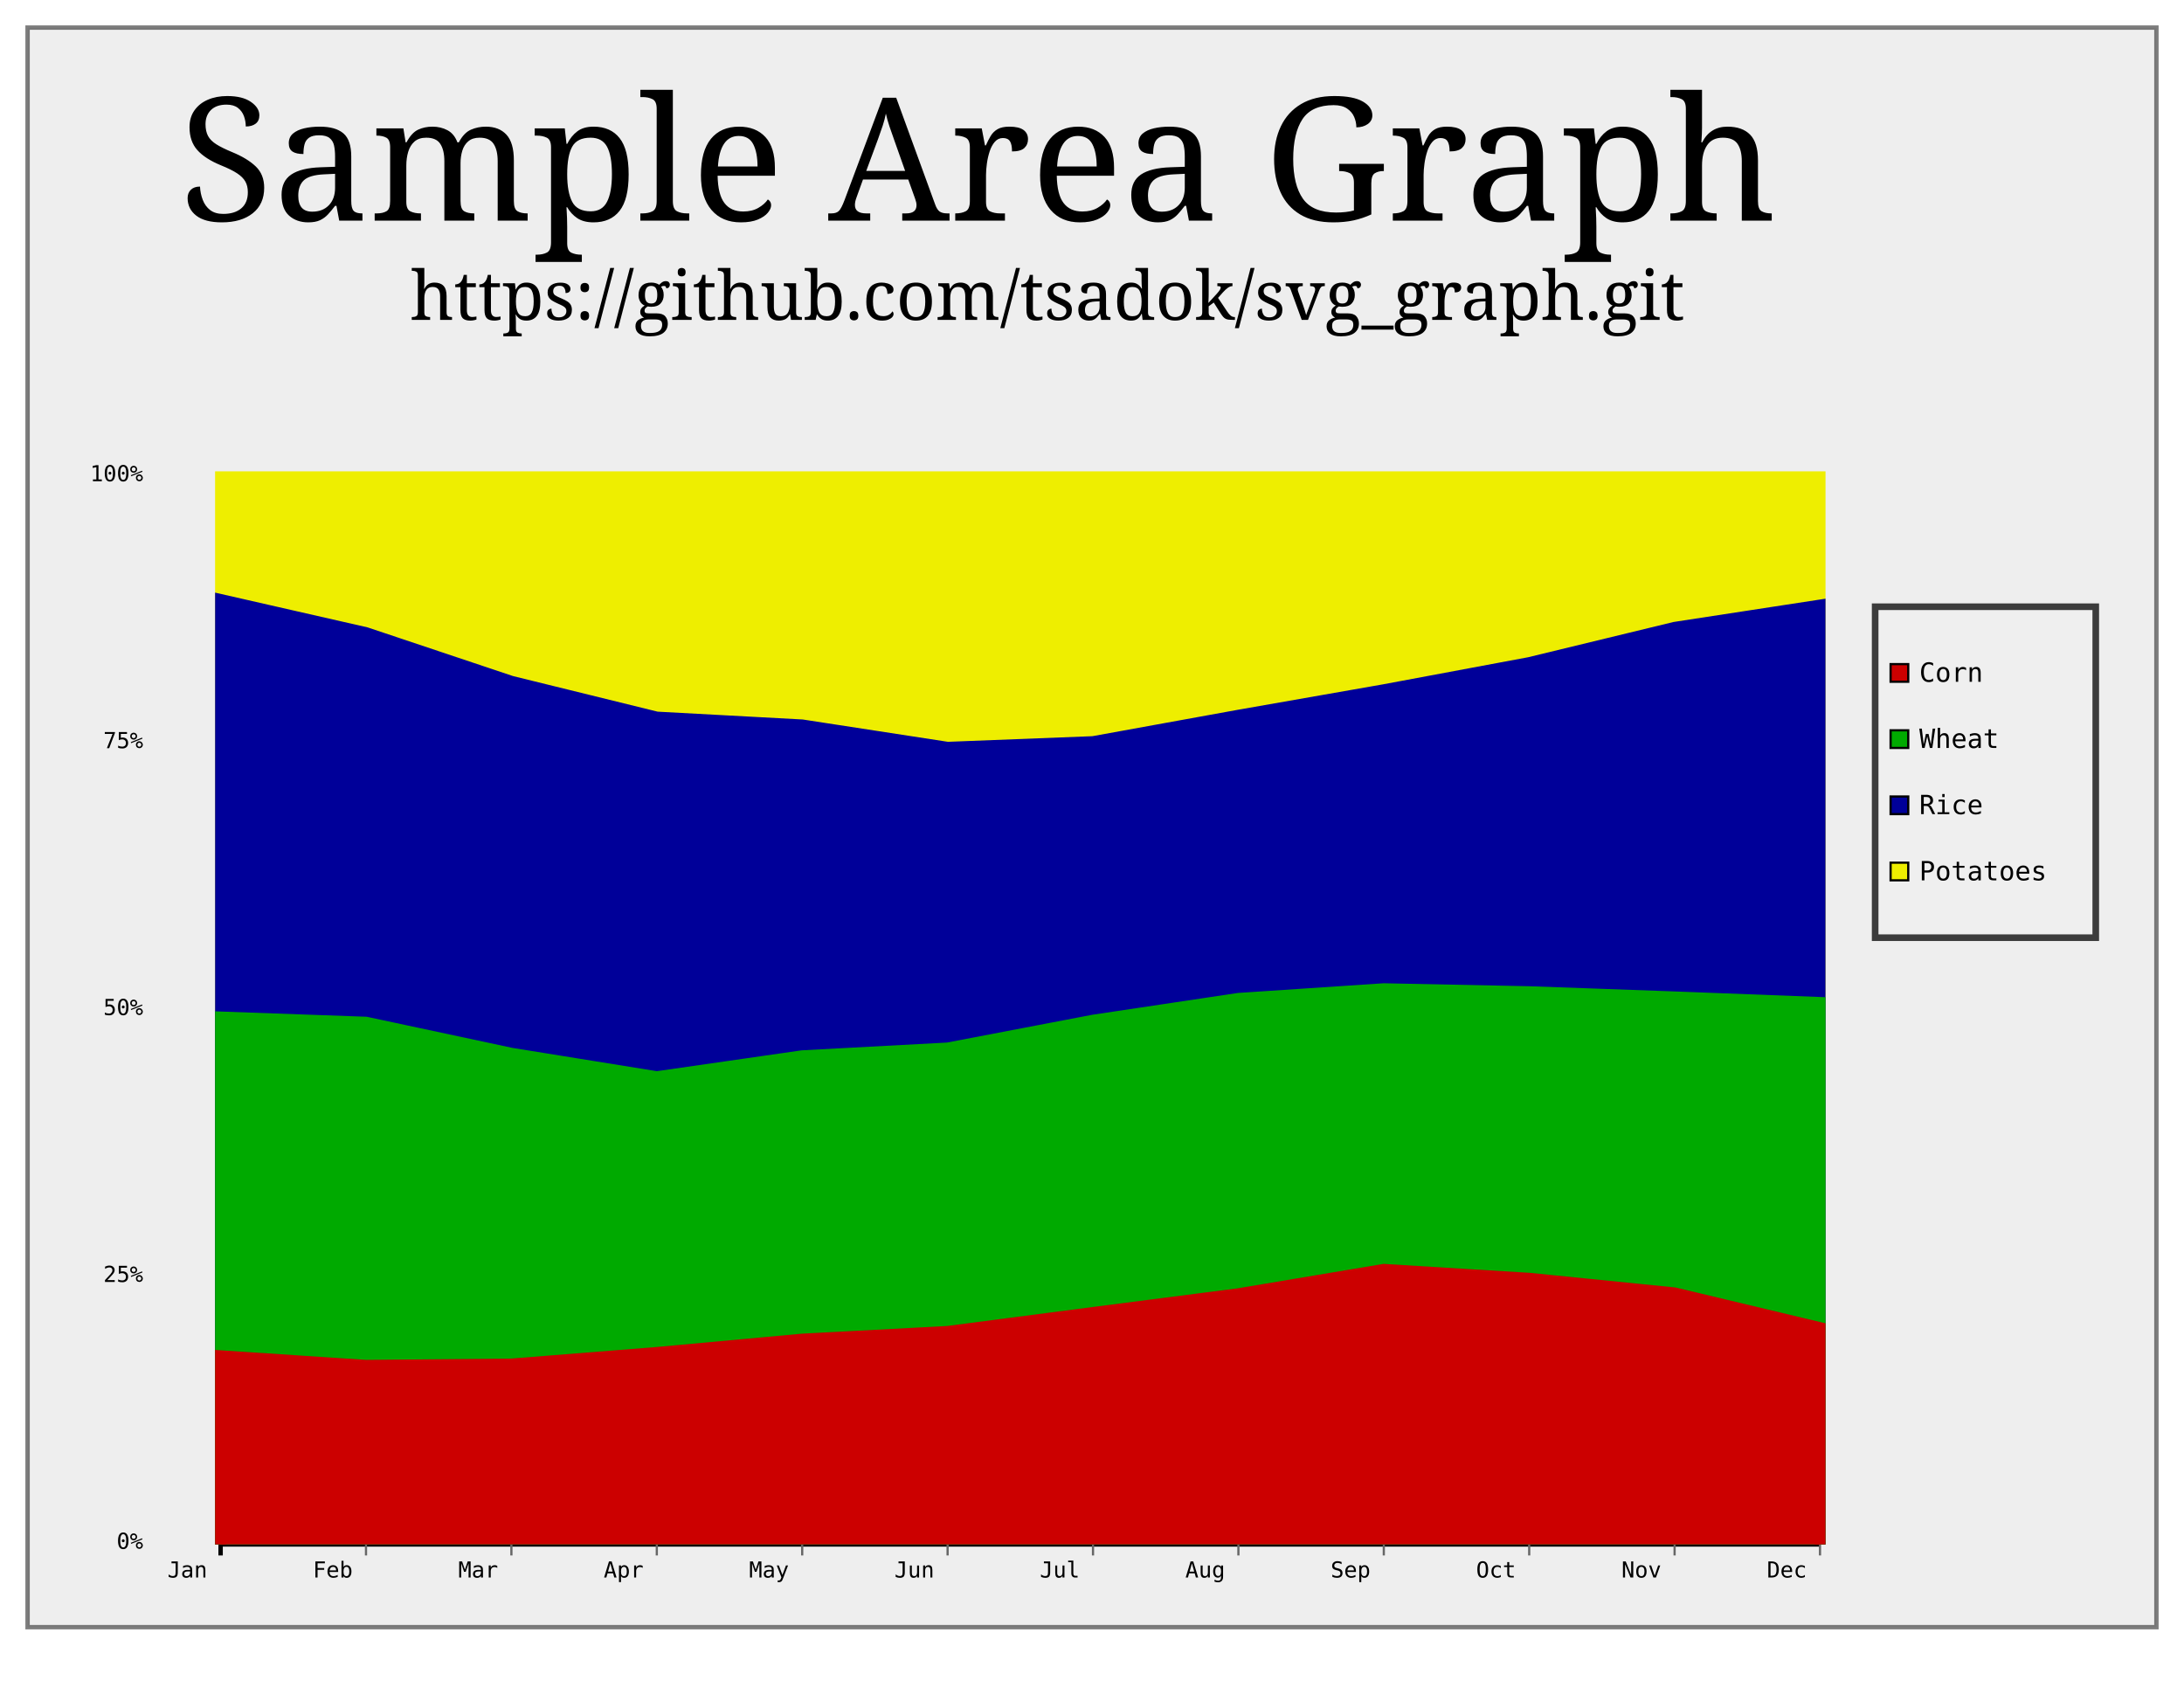
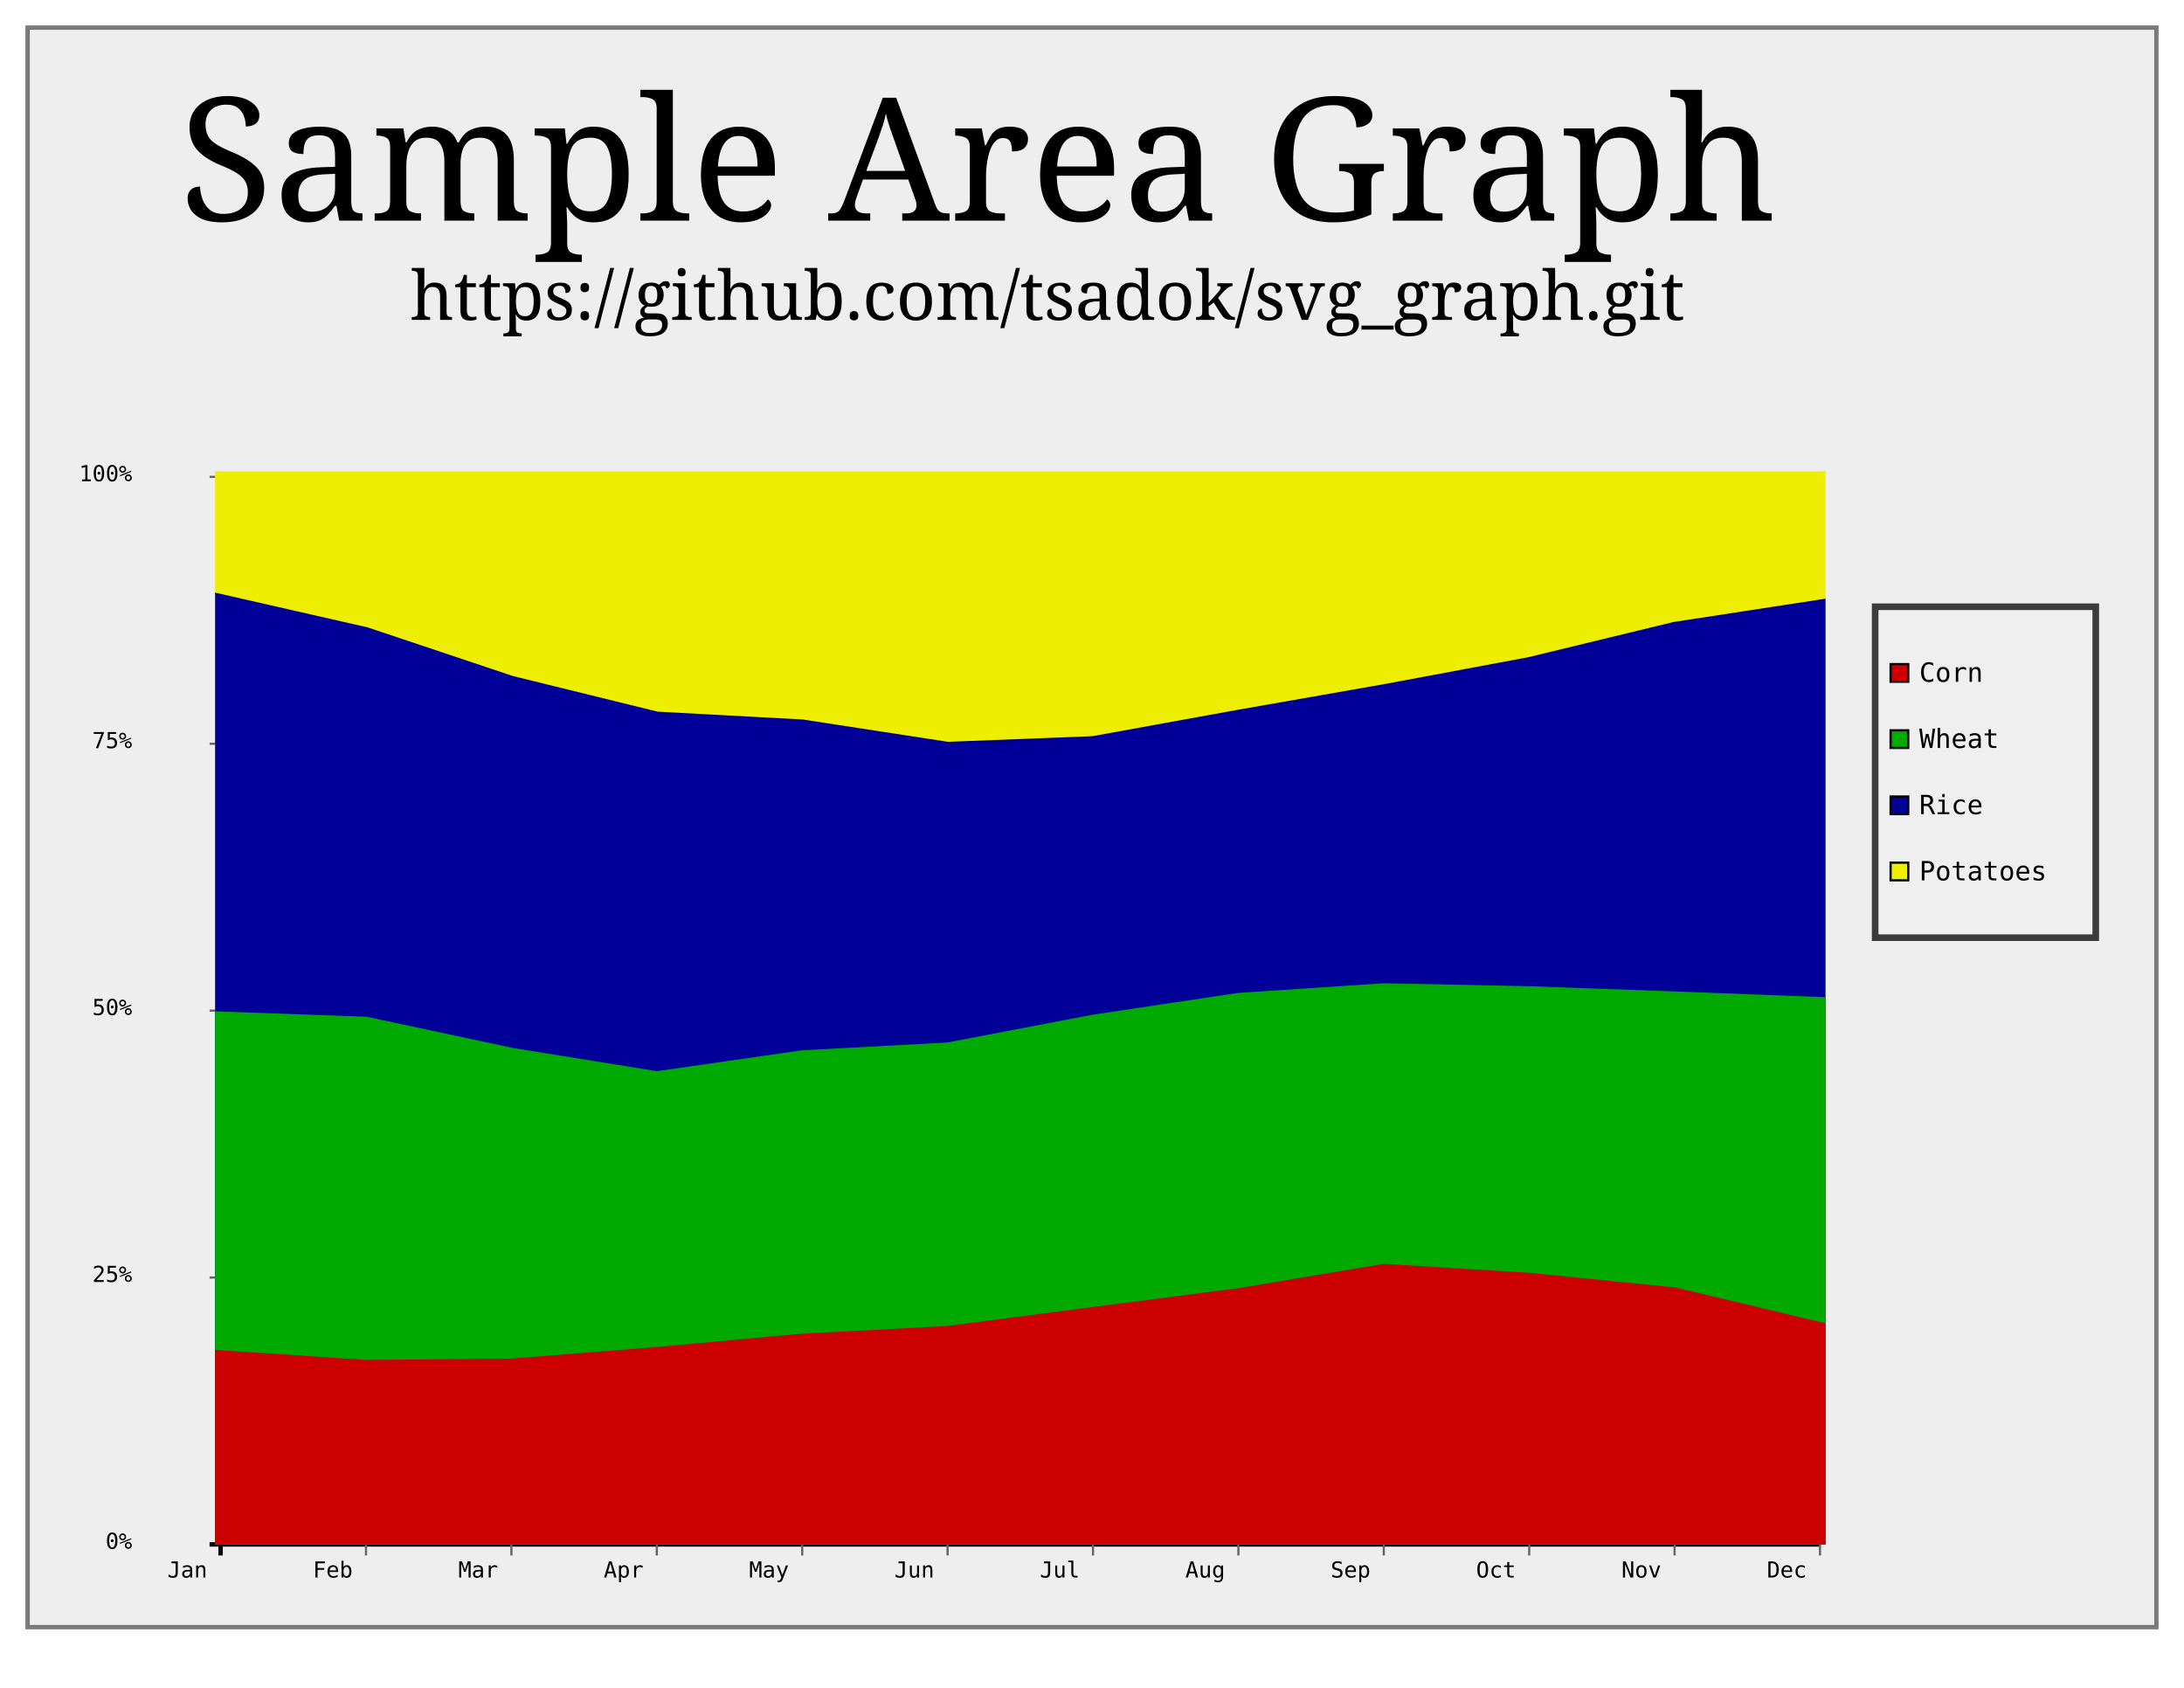
<svg xmlns="http://www.w3.org/2000/svg" width="990" height="765" id="svg2" version="1.1">
  <defs id="defs4">
    </defs>
  <g id="layer1">
    <rect style="color:#000000;fill:#dfdfdf;fill-opacity:0.5;fill-rule:nonzero;stroke:#000000;stroke-width:2;marker:none;visibility:visible;display:inline;overflow:visible;enable-background:accumulate;stroke-opacity:0.5;stroke-miterlimit:4;stroke-dasharray:none" id="rect00002" width="965" height="725" x="12.5" y="12.5" />
    <rect style="color:#000000;fill:#eeeeee;fill-opacity:0.75;fill-rule:nonzero;stroke:#000000;stroke-width:3;marker:none;visibility:visible;display:inline;overflow:visible;enable-background:accumulate;stroke-opacity:0.75;stroke-miterlimit:4;stroke-dasharray:none" id="rect00003" width="100" height="150" x="850" y="275" />
    <rect style="color:#000000;fill:#cc0000;fill-opacity:1.0;fill-rule:nonzero;stroke:#000000;stroke-width:1;marker:none;visibility:visible;display:inline;overflow:visible;enable-background:accumulate;stroke-opacity:1.0;stroke-miterlimit:4;stroke-dasharray:none" id="rect00004" width="8" height="8" x="857" y="301" />
    <text xml:space="preserve" style="font-size:12px;font-style:normal;font-variant:normal;font-weight:normal;font-stretch:normal;text-align:left;line-height:100%;writing-mode:lr-tb;text-anchor:start;fill:#000000;fill-opacity:1;stroke:none;font-family:Bitstream Vera Sans Mono;-inkscape-font-specification:Bitstream Vera Sans Mono" x="870" y="309" id="text00005">
      <tspan id="tspan3594-3" x="870" y="309">Corn</tspan>
    </text>
    <rect style="color:#000000;fill:#00aa00;fill-opacity:1.0;fill-rule:nonzero;stroke:#000000;stroke-width:1;marker:none;visibility:visible;display:inline;overflow:visible;enable-background:accumulate;stroke-opacity:1.0;stroke-miterlimit:4;stroke-dasharray:none" id="rect00006" width="8" height="8" x="857" y="331" />
    <text xml:space="preserve" style="font-size:12px;font-style:normal;font-variant:normal;font-weight:normal;font-stretch:normal;text-align:left;line-height:100%;writing-mode:lr-tb;text-anchor:start;fill:#000000;fill-opacity:1;stroke:none;font-family:Bitstream Vera Sans Mono;-inkscape-font-specification:Bitstream Vera Sans Mono" x="870" y="339" id="text00007">
      <tspan id="tspan3594-3" x="870" y="339">Wheat</tspan>
    </text>
    <rect style="color:#000000;fill:#000099;fill-opacity:1.0;fill-rule:nonzero;stroke:#000000;stroke-width:1;marker:none;visibility:visible;display:inline;overflow:visible;enable-background:accumulate;stroke-opacity:1.0;stroke-miterlimit:4;stroke-dasharray:none" id="rect00008" width="8" height="8" x="857" y="361" />
    <text xml:space="preserve" style="font-size:12px;font-style:normal;font-variant:normal;font-weight:normal;font-stretch:normal;text-align:left;line-height:100%;writing-mode:lr-tb;text-anchor:start;fill:#000000;fill-opacity:1;stroke:none;font-family:Bitstream Vera Sans Mono;-inkscape-font-specification:Bitstream Vera Sans Mono" x="870" y="369" id="text00009">
      <tspan id="tspan3594-3" x="870" y="369">Rice</tspan>
    </text>
    <rect style="color:#000000;fill:#eeee00;fill-opacity:1.0;fill-rule:nonzero;stroke:#000000;stroke-width:1;marker:none;visibility:visible;display:inline;overflow:visible;enable-background:accumulate;stroke-opacity:1.0;stroke-miterlimit:4;stroke-dasharray:none" id="rect00010" width="8" height="8" x="857" y="391" />
    <text xml:space="preserve" style="font-size:12px;font-style:normal;font-variant:normal;font-weight:normal;font-stretch:normal;text-align:left;line-height:100%;writing-mode:lr-tb;text-anchor:start;fill:#000000;fill-opacity:1;stroke:none;font-family:Bitstream Vera Sans Mono;-inkscape-font-specification:Bitstream Vera Sans Mono" x="870" y="399" id="text00011">
      <tspan id="tspan3594-3" x="870" y="399">Potatoes</tspan>
    </text>
-     <path style="fill:none;stroke:#000000;stroke-width:2;stroke-linecap:butt;stroke-linejoin:miter;fill-opacity:1;stroke-opacity:1;stroke-miterlimit:4;stroke-dasharray:none" d="M 100,700 825,700" id="path00012" />
-     <text xml:space="preserve" style="font-size:10px;font-style:normal;font-variant:normal;font-weight:normal;font-stretch:normal;text-align:right;line-height:100%;writing-mode:lr-tb;text-anchor:end;fill:#000000;fill-opacity:1;stroke:none;font-family:Bitstream Vera Sans Mono;-inkscape-font-specification:Bitstream Vera Sans Mono" x="95" y="702" id="text00013">
-       <tspan id="tspan3594-3" x="95" y="702">0%</tspan>
+     <path style="fill:none;stroke:#000000;stroke-width:2;stroke-linecap:butt;stroke-linejoin:miter;fill-opacity:1;stroke-opacity:1;stroke-miterlimit:4;stroke-dasharray:none" d="M 95,700 825,700" id="path00012" />
+     <text xml:space="preserve" style="font-size:10px;font-style:normal;font-variant:normal;font-weight:normal;font-stretch:normal;text-align:right;line-height:100%;writing-mode:lr-tb;text-anchor:end;fill:#000000;fill-opacity:1;stroke:none;font-family:Bitstream Vera Sans Mono;-inkscape-font-specification:Bitstream Vera Sans Mono" x="90" y="702" id="text00013">
+       <tspan id="tspan3594-3" x="90" y="702">0%</tspan>
    </text>
-     <path style="fill:none;stroke:#666666;stroke-width:1;stroke-linecap:butt;stroke-linejoin:miter;fill-opacity:1;stroke-opacity:1;stroke-miterlimit:4;stroke-dasharray:none" d="M 100,579.032 825,579.032" id="path00014" />
-     <text xml:space="preserve" style="font-size:10px;font-style:normal;font-variant:normal;font-weight:normal;font-stretch:normal;text-align:right;line-height:100%;writing-mode:lr-tb;text-anchor:end;fill:#000000;fill-opacity:1;stroke:none;font-family:Bitstream Vera Sans Mono;-inkscape-font-specification:Bitstream Vera Sans Mono" x="95" y="581.032" id="text00015">
-       <tspan id="tspan3594-3" x="95" y="581.032">25%</tspan>
+     <path style="fill:none;stroke:#666666;stroke-width:1;stroke-linecap:butt;stroke-linejoin:miter;fill-opacity:1;stroke-opacity:1;stroke-miterlimit:4;stroke-dasharray:none" d="M 95,579.032 825,579.032" id="path00014" />
+     <text xml:space="preserve" style="font-size:10px;font-style:normal;font-variant:normal;font-weight:normal;font-stretch:normal;text-align:right;line-height:100%;writing-mode:lr-tb;text-anchor:end;fill:#000000;fill-opacity:1;stroke:none;font-family:Bitstream Vera Sans Mono;-inkscape-font-specification:Bitstream Vera Sans Mono" x="90" y="581.032" id="text00015">
+       <tspan id="tspan3594-3" x="90" y="581.032">25%</tspan>
    </text>
-     <path style="fill:none;stroke:#666666;stroke-width:1;stroke-linecap:butt;stroke-linejoin:miter;fill-opacity:1;stroke-opacity:1;stroke-miterlimit:4;stroke-dasharray:none" d="M 100,458.065 825,458.065" id="path00016" />
-     <text xml:space="preserve" style="font-size:10px;font-style:normal;font-variant:normal;font-weight:normal;font-stretch:normal;text-align:right;line-height:100%;writing-mode:lr-tb;text-anchor:end;fill:#000000;fill-opacity:1;stroke:none;font-family:Bitstream Vera Sans Mono;-inkscape-font-specification:Bitstream Vera Sans Mono" x="95" y="460.065" id="text00017">
-       <tspan id="tspan3594-3" x="95" y="460.065">50%</tspan>
+     <path style="fill:none;stroke:#666666;stroke-width:1;stroke-linecap:butt;stroke-linejoin:miter;fill-opacity:1;stroke-opacity:1;stroke-miterlimit:4;stroke-dasharray:none" d="M 95,458.065 825,458.065" id="path00016" />
+     <text xml:space="preserve" style="font-size:10px;font-style:normal;font-variant:normal;font-weight:normal;font-stretch:normal;text-align:right;line-height:100%;writing-mode:lr-tb;text-anchor:end;fill:#000000;fill-opacity:1;stroke:none;font-family:Bitstream Vera Sans Mono;-inkscape-font-specification:Bitstream Vera Sans Mono" x="90" y="460.065" id="text00017">
+       <tspan id="tspan3594-3" x="90" y="460.065">50%</tspan>
    </text>
-     <path style="fill:none;stroke:#666666;stroke-width:1;stroke-linecap:butt;stroke-linejoin:miter;fill-opacity:1;stroke-opacity:1;stroke-miterlimit:4;stroke-dasharray:none" d="M 100,337.097 825,337.097" id="path00018" />
-     <text xml:space="preserve" style="font-size:10px;font-style:normal;font-variant:normal;font-weight:normal;font-stretch:normal;text-align:right;line-height:100%;writing-mode:lr-tb;text-anchor:end;fill:#000000;fill-opacity:1;stroke:none;font-family:Bitstream Vera Sans Mono;-inkscape-font-specification:Bitstream Vera Sans Mono" x="95" y="339.097" id="text00019">
-       <tspan id="tspan3594-3" x="95" y="339.097">75%</tspan>
+     <path style="fill:none;stroke:#666666;stroke-width:1;stroke-linecap:butt;stroke-linejoin:miter;fill-opacity:1;stroke-opacity:1;stroke-miterlimit:4;stroke-dasharray:none" d="M 95,337.097 825,337.097" id="path00018" />
+     <text xml:space="preserve" style="font-size:10px;font-style:normal;font-variant:normal;font-weight:normal;font-stretch:normal;text-align:right;line-height:100%;writing-mode:lr-tb;text-anchor:end;fill:#000000;fill-opacity:1;stroke:none;font-family:Bitstream Vera Sans Mono;-inkscape-font-specification:Bitstream Vera Sans Mono" x="90" y="339.097" id="text00019">
+       <tspan id="tspan3594-3" x="90" y="339.097">75%</tspan>
    </text>
-     <path style="fill:none;stroke:#666666;stroke-width:1;stroke-linecap:butt;stroke-linejoin:miter;fill-opacity:1;stroke-opacity:1;stroke-miterlimit:4;stroke-dasharray:none" d="M 100,216.129 825,216.129" id="path00020" />
-     <text xml:space="preserve" style="font-size:10px;font-style:normal;font-variant:normal;font-weight:normal;font-stretch:normal;text-align:right;line-height:100%;writing-mode:lr-tb;text-anchor:end;fill:#000000;fill-opacity:1;stroke:none;font-family:Bitstream Vera Sans Mono;-inkscape-font-specification:Bitstream Vera Sans Mono" x="95" y="218.129" id="text00021">
-       <tspan id="tspan3594-3" x="95" y="218.129">100%</tspan>
+     <path style="fill:none;stroke:#666666;stroke-width:1;stroke-linecap:butt;stroke-linejoin:miter;fill-opacity:1;stroke-opacity:1;stroke-miterlimit:4;stroke-dasharray:none" d="M 95,216.129 825,216.129" id="path00020" />
+     <text xml:space="preserve" style="font-size:10px;font-style:normal;font-variant:normal;font-weight:normal;font-stretch:normal;text-align:right;line-height:100%;writing-mode:lr-tb;text-anchor:end;fill:#000000;fill-opacity:1;stroke:none;font-family:Bitstream Vera Sans Mono;-inkscape-font-specification:Bitstream Vera Sans Mono" x="90" y="218.129" id="text00021">
+       <tspan id="tspan3594-3" x="90" y="218.129">100%</tspan>
    </text>
    <path style="fill:none;stroke:#000000;stroke-width:2;stroke-linecap:butt;stroke-linejoin:miter;fill-opacity:1;stroke-opacity:1;stroke-miterlimit:4;stroke-dasharray:none" d="M 100,216 100,705" id="path00022" />
    <text xml:space="preserve" style="font-size:10px;font-style:normal;font-variant:normal;font-weight:normal;font-stretch:normal;text-align:center;line-height:100%;writing-mode:lr-tb;text-anchor:middle;fill:#000000;fill-opacity:1;stroke:none;font-family:Bitstream Vera Sans Mono;-inkscape-font-specification:Bitstream Vera Sans Mono" x="100" y="715" id="text00023">
      <tspan id="tspan3594-3" x="100" y="715">Jan</tspan>
    </text>
    <path style="fill:none;stroke:#666666;stroke-width:1;stroke-linecap:butt;stroke-linejoin:miter;fill-opacity:1;stroke-opacity:1;stroke-miterlimit:4;stroke-dasharray:none" d="M 165.909,216 165.909,705" id="path00024" />
    <text xml:space="preserve" style="font-size:10px;font-style:normal;font-variant:normal;font-weight:normal;font-stretch:normal;text-align:center;line-height:100%;writing-mode:lr-tb;text-anchor:middle;fill:#000000;fill-opacity:1;stroke:none;font-family:Bitstream Vera Sans Mono;-inkscape-font-specification:Bitstream Vera Sans Mono" x="165.909" y="715" id="text00025">
      <tspan id="tspan3594-3" x="165.909" y="715">Feb</tspan>
    </text>
    <path style="fill:none;stroke:#666666;stroke-width:1;stroke-linecap:butt;stroke-linejoin:miter;fill-opacity:1;stroke-opacity:1;stroke-miterlimit:4;stroke-dasharray:none" d="M 231.818,216 231.818,705" id="path00026" />
    <text xml:space="preserve" style="font-size:10px;font-style:normal;font-variant:normal;font-weight:normal;font-stretch:normal;text-align:center;line-height:100%;writing-mode:lr-tb;text-anchor:middle;fill:#000000;fill-opacity:1;stroke:none;font-family:Bitstream Vera Sans Mono;-inkscape-font-specification:Bitstream Vera Sans Mono" x="231.818" y="715" id="text00027">
      <tspan id="tspan3594-3" x="231.818" y="715">Mar</tspan>
    </text>
    <path style="fill:none;stroke:#666666;stroke-width:1;stroke-linecap:butt;stroke-linejoin:miter;fill-opacity:1;stroke-opacity:1;stroke-miterlimit:4;stroke-dasharray:none" d="M 297.727,216 297.727,705" id="path00028" />
    <text xml:space="preserve" style="font-size:10px;font-style:normal;font-variant:normal;font-weight:normal;font-stretch:normal;text-align:center;line-height:100%;writing-mode:lr-tb;text-anchor:middle;fill:#000000;fill-opacity:1;stroke:none;font-family:Bitstream Vera Sans Mono;-inkscape-font-specification:Bitstream Vera Sans Mono" x="297.727" y="715" id="text00029">
      <tspan id="tspan3594-3" x="297.727" y="715">Apr</tspan>
    </text>
    <path style="fill:none;stroke:#666666;stroke-width:1;stroke-linecap:butt;stroke-linejoin:miter;fill-opacity:1;stroke-opacity:1;stroke-miterlimit:4;stroke-dasharray:none" d="M 363.636,216 363.636,705" id="path00030" />
    <text xml:space="preserve" style="font-size:10px;font-style:normal;font-variant:normal;font-weight:normal;font-stretch:normal;text-align:center;line-height:100%;writing-mode:lr-tb;text-anchor:middle;fill:#000000;fill-opacity:1;stroke:none;font-family:Bitstream Vera Sans Mono;-inkscape-font-specification:Bitstream Vera Sans Mono" x="363.636" y="715" id="text00031">
      <tspan id="tspan3594-3" x="363.636" y="715">May</tspan>
    </text>
    <path style="fill:none;stroke:#666666;stroke-width:1;stroke-linecap:butt;stroke-linejoin:miter;fill-opacity:1;stroke-opacity:1;stroke-miterlimit:4;stroke-dasharray:none" d="M 429.545,216 429.545,705" id="path00032" />
    <text xml:space="preserve" style="font-size:10px;font-style:normal;font-variant:normal;font-weight:normal;font-stretch:normal;text-align:center;line-height:100%;writing-mode:lr-tb;text-anchor:middle;fill:#000000;fill-opacity:1;stroke:none;font-family:Bitstream Vera Sans Mono;-inkscape-font-specification:Bitstream Vera Sans Mono" x="429.545" y="715" id="text00033">
      <tspan id="tspan3594-3" x="429.545" y="715">Jun</tspan>
    </text>
    <path style="fill:none;stroke:#666666;stroke-width:1;stroke-linecap:butt;stroke-linejoin:miter;fill-opacity:1;stroke-opacity:1;stroke-miterlimit:4;stroke-dasharray:none" d="M 495.455,216 495.455,705" id="path00034" />
    <text xml:space="preserve" style="font-size:10px;font-style:normal;font-variant:normal;font-weight:normal;font-stretch:normal;text-align:center;line-height:100%;writing-mode:lr-tb;text-anchor:middle;fill:#000000;fill-opacity:1;stroke:none;font-family:Bitstream Vera Sans Mono;-inkscape-font-specification:Bitstream Vera Sans Mono" x="495.455" y="715" id="text00035">
      <tspan id="tspan3594-3" x="495.455" y="715">Jul</tspan>
    </text>
    <path style="fill:none;stroke:#666666;stroke-width:1;stroke-linecap:butt;stroke-linejoin:miter;fill-opacity:1;stroke-opacity:1;stroke-miterlimit:4;stroke-dasharray:none" d="M 561.364,216 561.364,705" id="path00036" />
    <text xml:space="preserve" style="font-size:10px;font-style:normal;font-variant:normal;font-weight:normal;font-stretch:normal;text-align:center;line-height:100%;writing-mode:lr-tb;text-anchor:middle;fill:#000000;fill-opacity:1;stroke:none;font-family:Bitstream Vera Sans Mono;-inkscape-font-specification:Bitstream Vera Sans Mono" x="561.364" y="715" id="text00037">
      <tspan id="tspan3594-3" x="561.364" y="715">Aug</tspan>
    </text>
    <path style="fill:none;stroke:#666666;stroke-width:1;stroke-linecap:butt;stroke-linejoin:miter;fill-opacity:1;stroke-opacity:1;stroke-miterlimit:4;stroke-dasharray:none" d="M 627.273,216 627.273,705" id="path00038" />
    <text xml:space="preserve" style="font-size:10px;font-style:normal;font-variant:normal;font-weight:normal;font-stretch:normal;text-align:center;line-height:100%;writing-mode:lr-tb;text-anchor:middle;fill:#000000;fill-opacity:1;stroke:none;font-family:Bitstream Vera Sans Mono;-inkscape-font-specification:Bitstream Vera Sans Mono" x="627.273" y="715" id="text00039">
      <tspan id="tspan3594-3" x="627.273" y="715">Sep</tspan>
    </text>
    <path style="fill:none;stroke:#666666;stroke-width:1;stroke-linecap:butt;stroke-linejoin:miter;fill-opacity:1;stroke-opacity:1;stroke-miterlimit:4;stroke-dasharray:none" d="M 693.182,216 693.182,705" id="path00040" />
    <text xml:space="preserve" style="font-size:10px;font-style:normal;font-variant:normal;font-weight:normal;font-stretch:normal;text-align:center;line-height:100%;writing-mode:lr-tb;text-anchor:middle;fill:#000000;fill-opacity:1;stroke:none;font-family:Bitstream Vera Sans Mono;-inkscape-font-specification:Bitstream Vera Sans Mono" x="693.182" y="715" id="text00041">
      <tspan id="tspan3594-3" x="693.182" y="715">Oct</tspan>
    </text>
    <path style="fill:none;stroke:#666666;stroke-width:1;stroke-linecap:butt;stroke-linejoin:miter;fill-opacity:1;stroke-opacity:1;stroke-miterlimit:4;stroke-dasharray:none" d="M 759.091,216 759.091,705" id="path00042" />
    <text xml:space="preserve" style="font-size:10px;font-style:normal;font-variant:normal;font-weight:normal;font-stretch:normal;text-align:center;line-height:100%;writing-mode:lr-tb;text-anchor:middle;fill:#000000;fill-opacity:1;stroke:none;font-family:Bitstream Vera Sans Mono;-inkscape-font-specification:Bitstream Vera Sans Mono" x="759.091" y="715" id="text00043">
      <tspan id="tspan3594-3" x="759.091" y="715">Nov</tspan>
    </text>
    <path style="fill:none;stroke:#666666;stroke-width:1;stroke-linecap:butt;stroke-linejoin:miter;fill-opacity:1;stroke-opacity:1;stroke-miterlimit:4;stroke-dasharray:none" d="M 825,216 825,705" id="path00044" />
    <text xml:space="preserve" style="font-size:10px;font-style:normal;font-variant:normal;font-weight:normal;font-stretch:normal;text-align:center;line-height:100%;writing-mode:lr-tb;text-anchor:middle;fill:#000000;fill-opacity:1;stroke:none;font-family:Bitstream Vera Sans Mono;-inkscape-font-specification:Bitstream Vera Sans Mono" x="825" y="715" id="text00045">
      <tspan id="tspan3594-3" x="825" y="715">Dec</tspan>
    </text>
    <path style="fill:#eeee00;stroke:#eeee00;stroke-width:5;stroke-linecap:butt;stroke-linejoin:miter;fill-opacity:1;stroke-opacity:1;stroke-miterlimit:4;stroke-dasharray:none" d="M 100,700 100,216.129 165.909,216.129 231.818,216.129 297.727,216.129 363.636,216.129 429.545,216.129 495.455,216.129 561.364,216.129 627.273,216.129 693.182,216.129 759.091,216.129 825,216.129 825,700" id="path00049" />
    <path style="fill:#000099;stroke:#000099;stroke-width:5;stroke-linecap:butt;stroke-linejoin:miter;fill-opacity:1;stroke-opacity:1;stroke-miterlimit:4;stroke-dasharray:none" d="M 100,700 100,271.737 165.909,286.756 231.818,308.816 297.727,325.037 363.636,328.593 429.545,338.727 495.455,336.164 561.364,324.202 627.273,312.648 693.182,300.343 759.091,284.367 825,274.259 825,700" id="path00048" />
    <path style="fill:#00aa00;stroke:#00aa00;stroke-width:5;stroke-linecap:butt;stroke-linejoin:miter;fill-opacity:1;stroke-opacity:1;stroke-miterlimit:4;stroke-dasharray:none" d="M 100,700 100,460.969 165.909,463.324 231.818,477.405 297.727,488.032 363.636,478.544 429.545,475.02 495.455,462.418 561.364,452.538 627.273,448.157 693.182,449.5 759.091,451.861 825,454.38 825,700" id="path00047" />
    <path style="fill:#cc0000;stroke:#cc0000;stroke-width:5;stroke-linecap:butt;stroke-linejoin:miter;fill-opacity:1;stroke-opacity:1;stroke-miterlimit:4;stroke-dasharray:none" d="M 100,700 100,614.513 165.909,618.854 231.818,618.26 297.727,613.02 363.636,606.975 429.545,603.487 495.455,594.892 561.364,586.401 627.273,575.357 693.182,579.389 759.091,586.011 825,601.752 825,700" id="path00046" />
    <text xml:space="preserve" style="font-size:78px;font-style:normal;font-variant:normal;font-weight:normal;font-stretch:normal;text-align:center;line-height:100%;writing-mode:lr-tb;text-anchor:middle;fill:#000000;fill-opacity:1;stroke:none;font-family:Georgia;-inkscape-font-specification:Georgia" x="494" y="100" id="text00050">
      <tspan id="tspan3594-3" x="494" y="100">Sample Area Graph</tspan>
    </text>
    <text xml:space="preserve" style="font-size:31px;font-style:normal;font-variant:normal;font-weight:normal;font-stretch:normal;text-align:center;line-height:100%;writing-mode:lr-tb;text-anchor:middle;fill:#000000;fill-opacity:1;stroke:none;font-family:Georgia;-inkscape-font-specification:Georgia" x="495" y="145" id="text00051">
      <tspan id="tspan3594-3" x="495" y="145">https://github.com/tsadok/svg_graph.git</tspan>
    </text>
  </g>
</svg>
